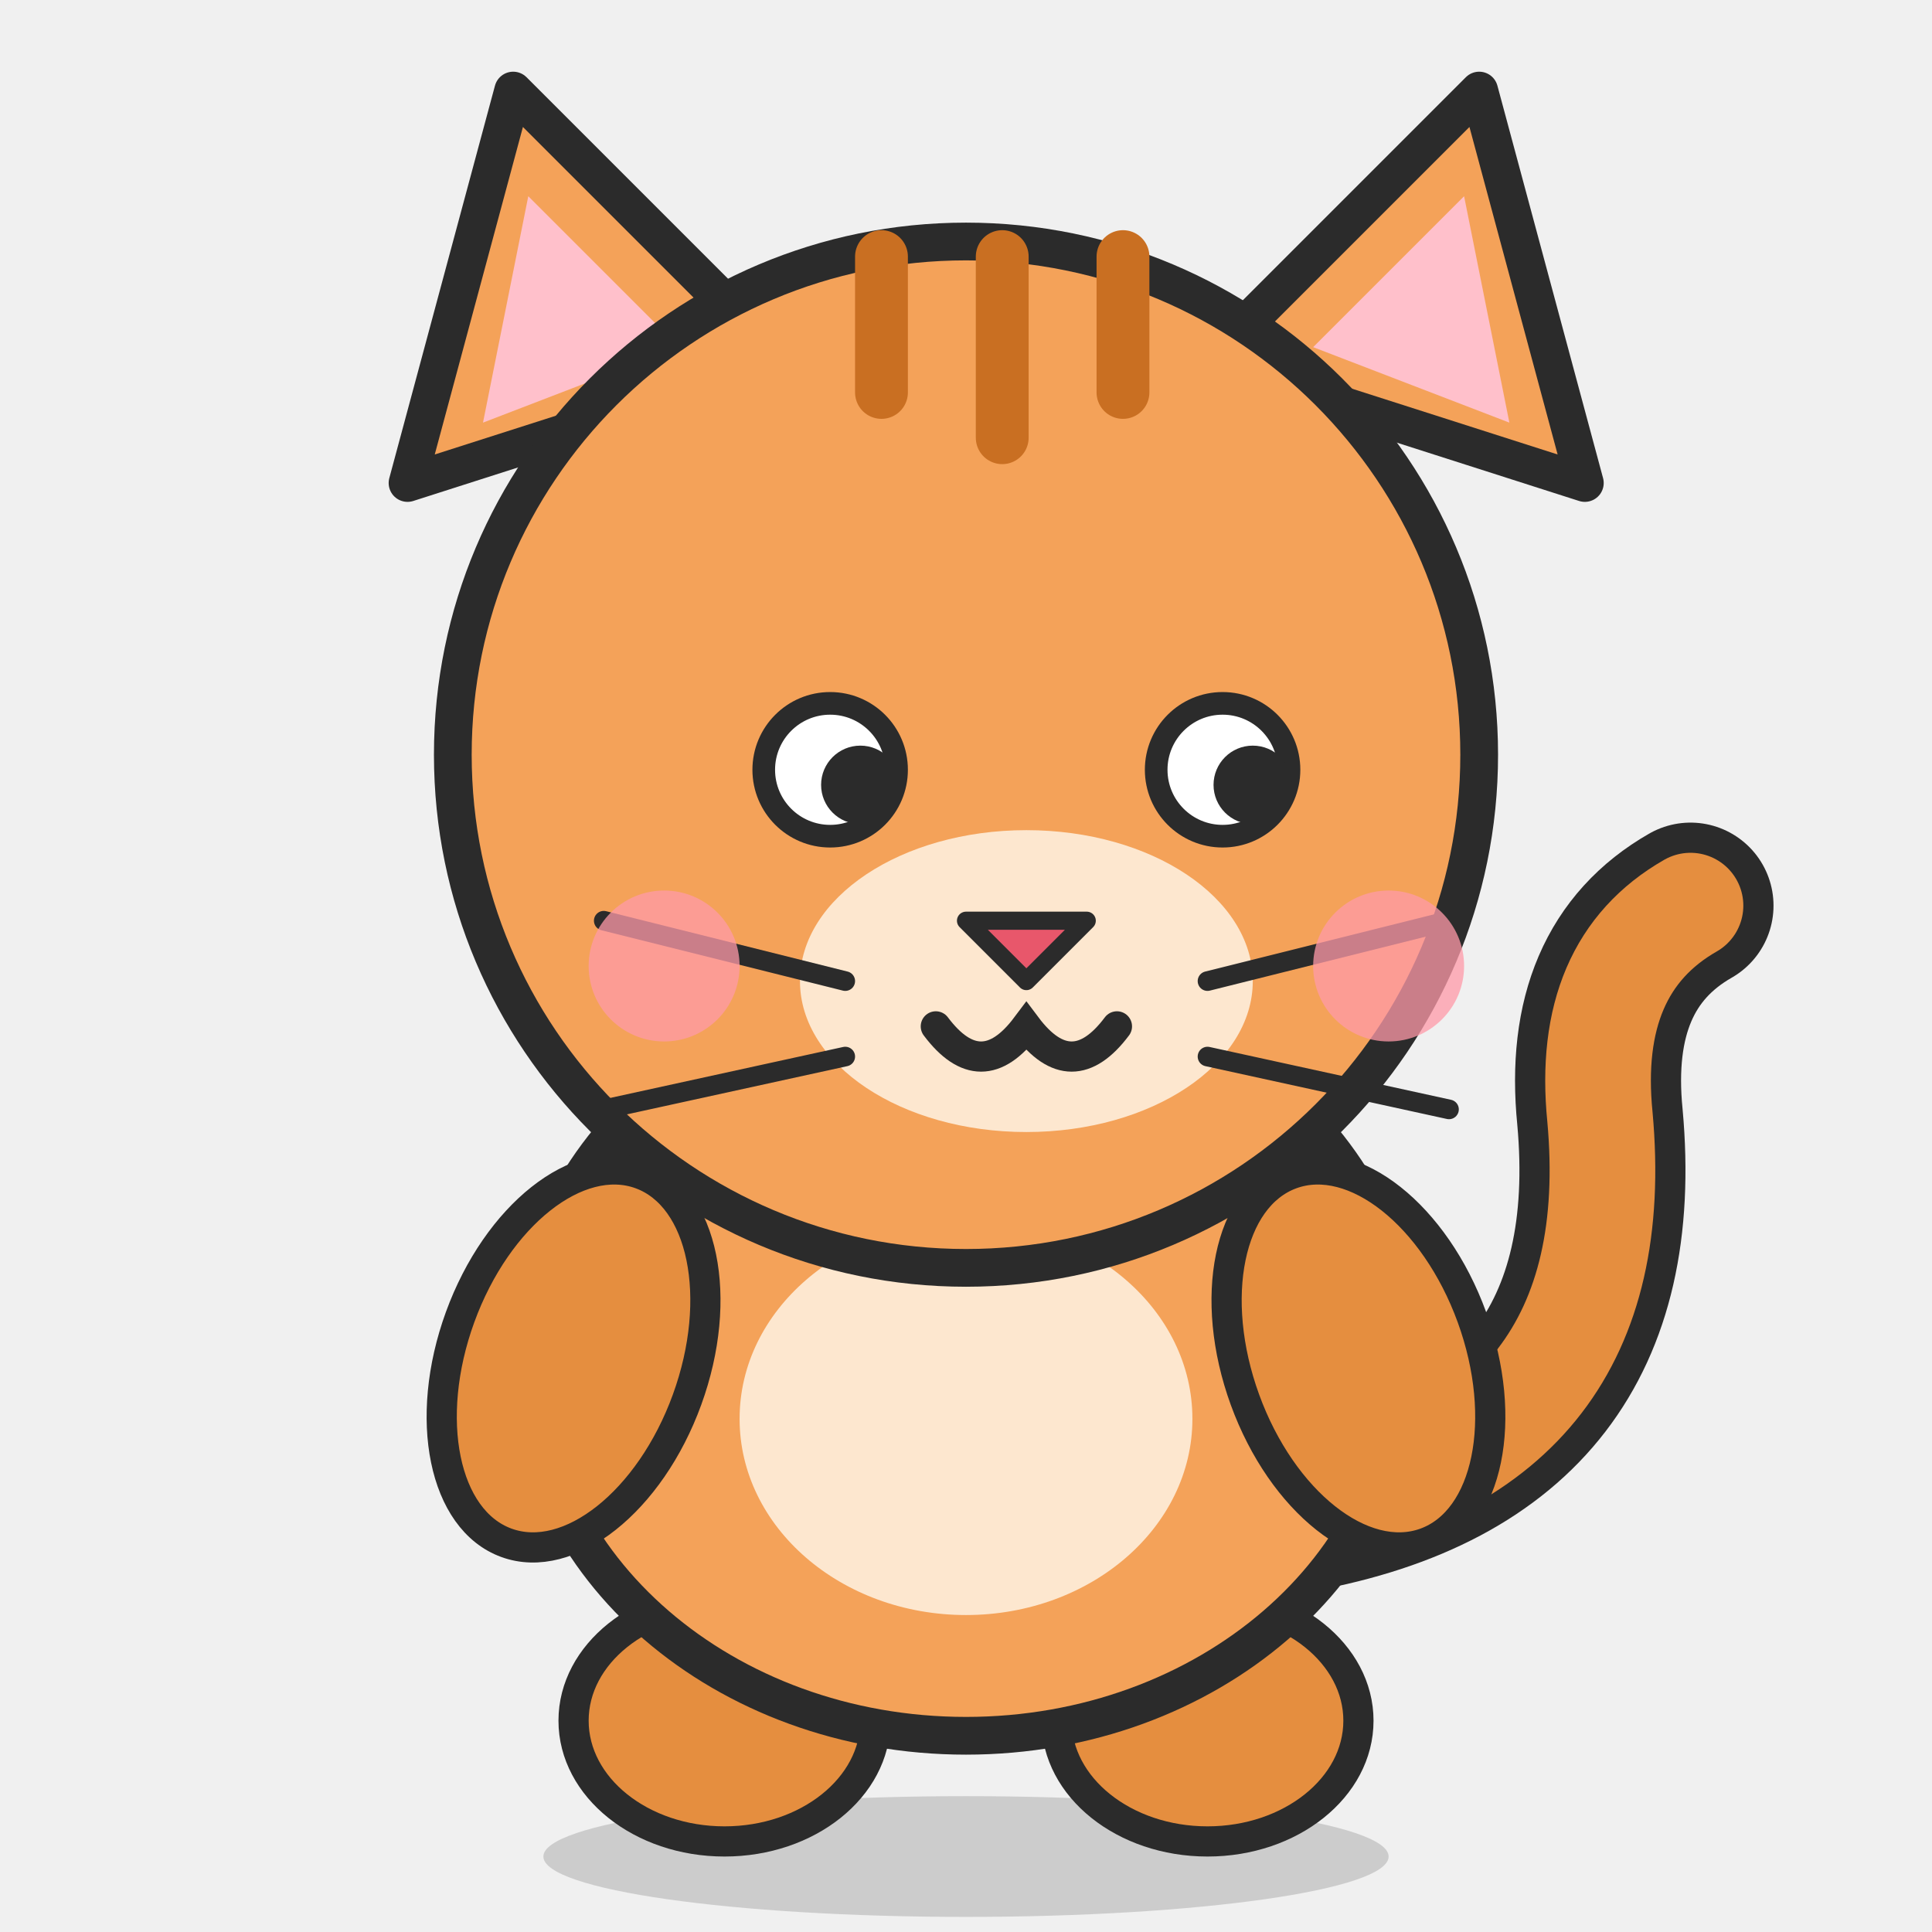
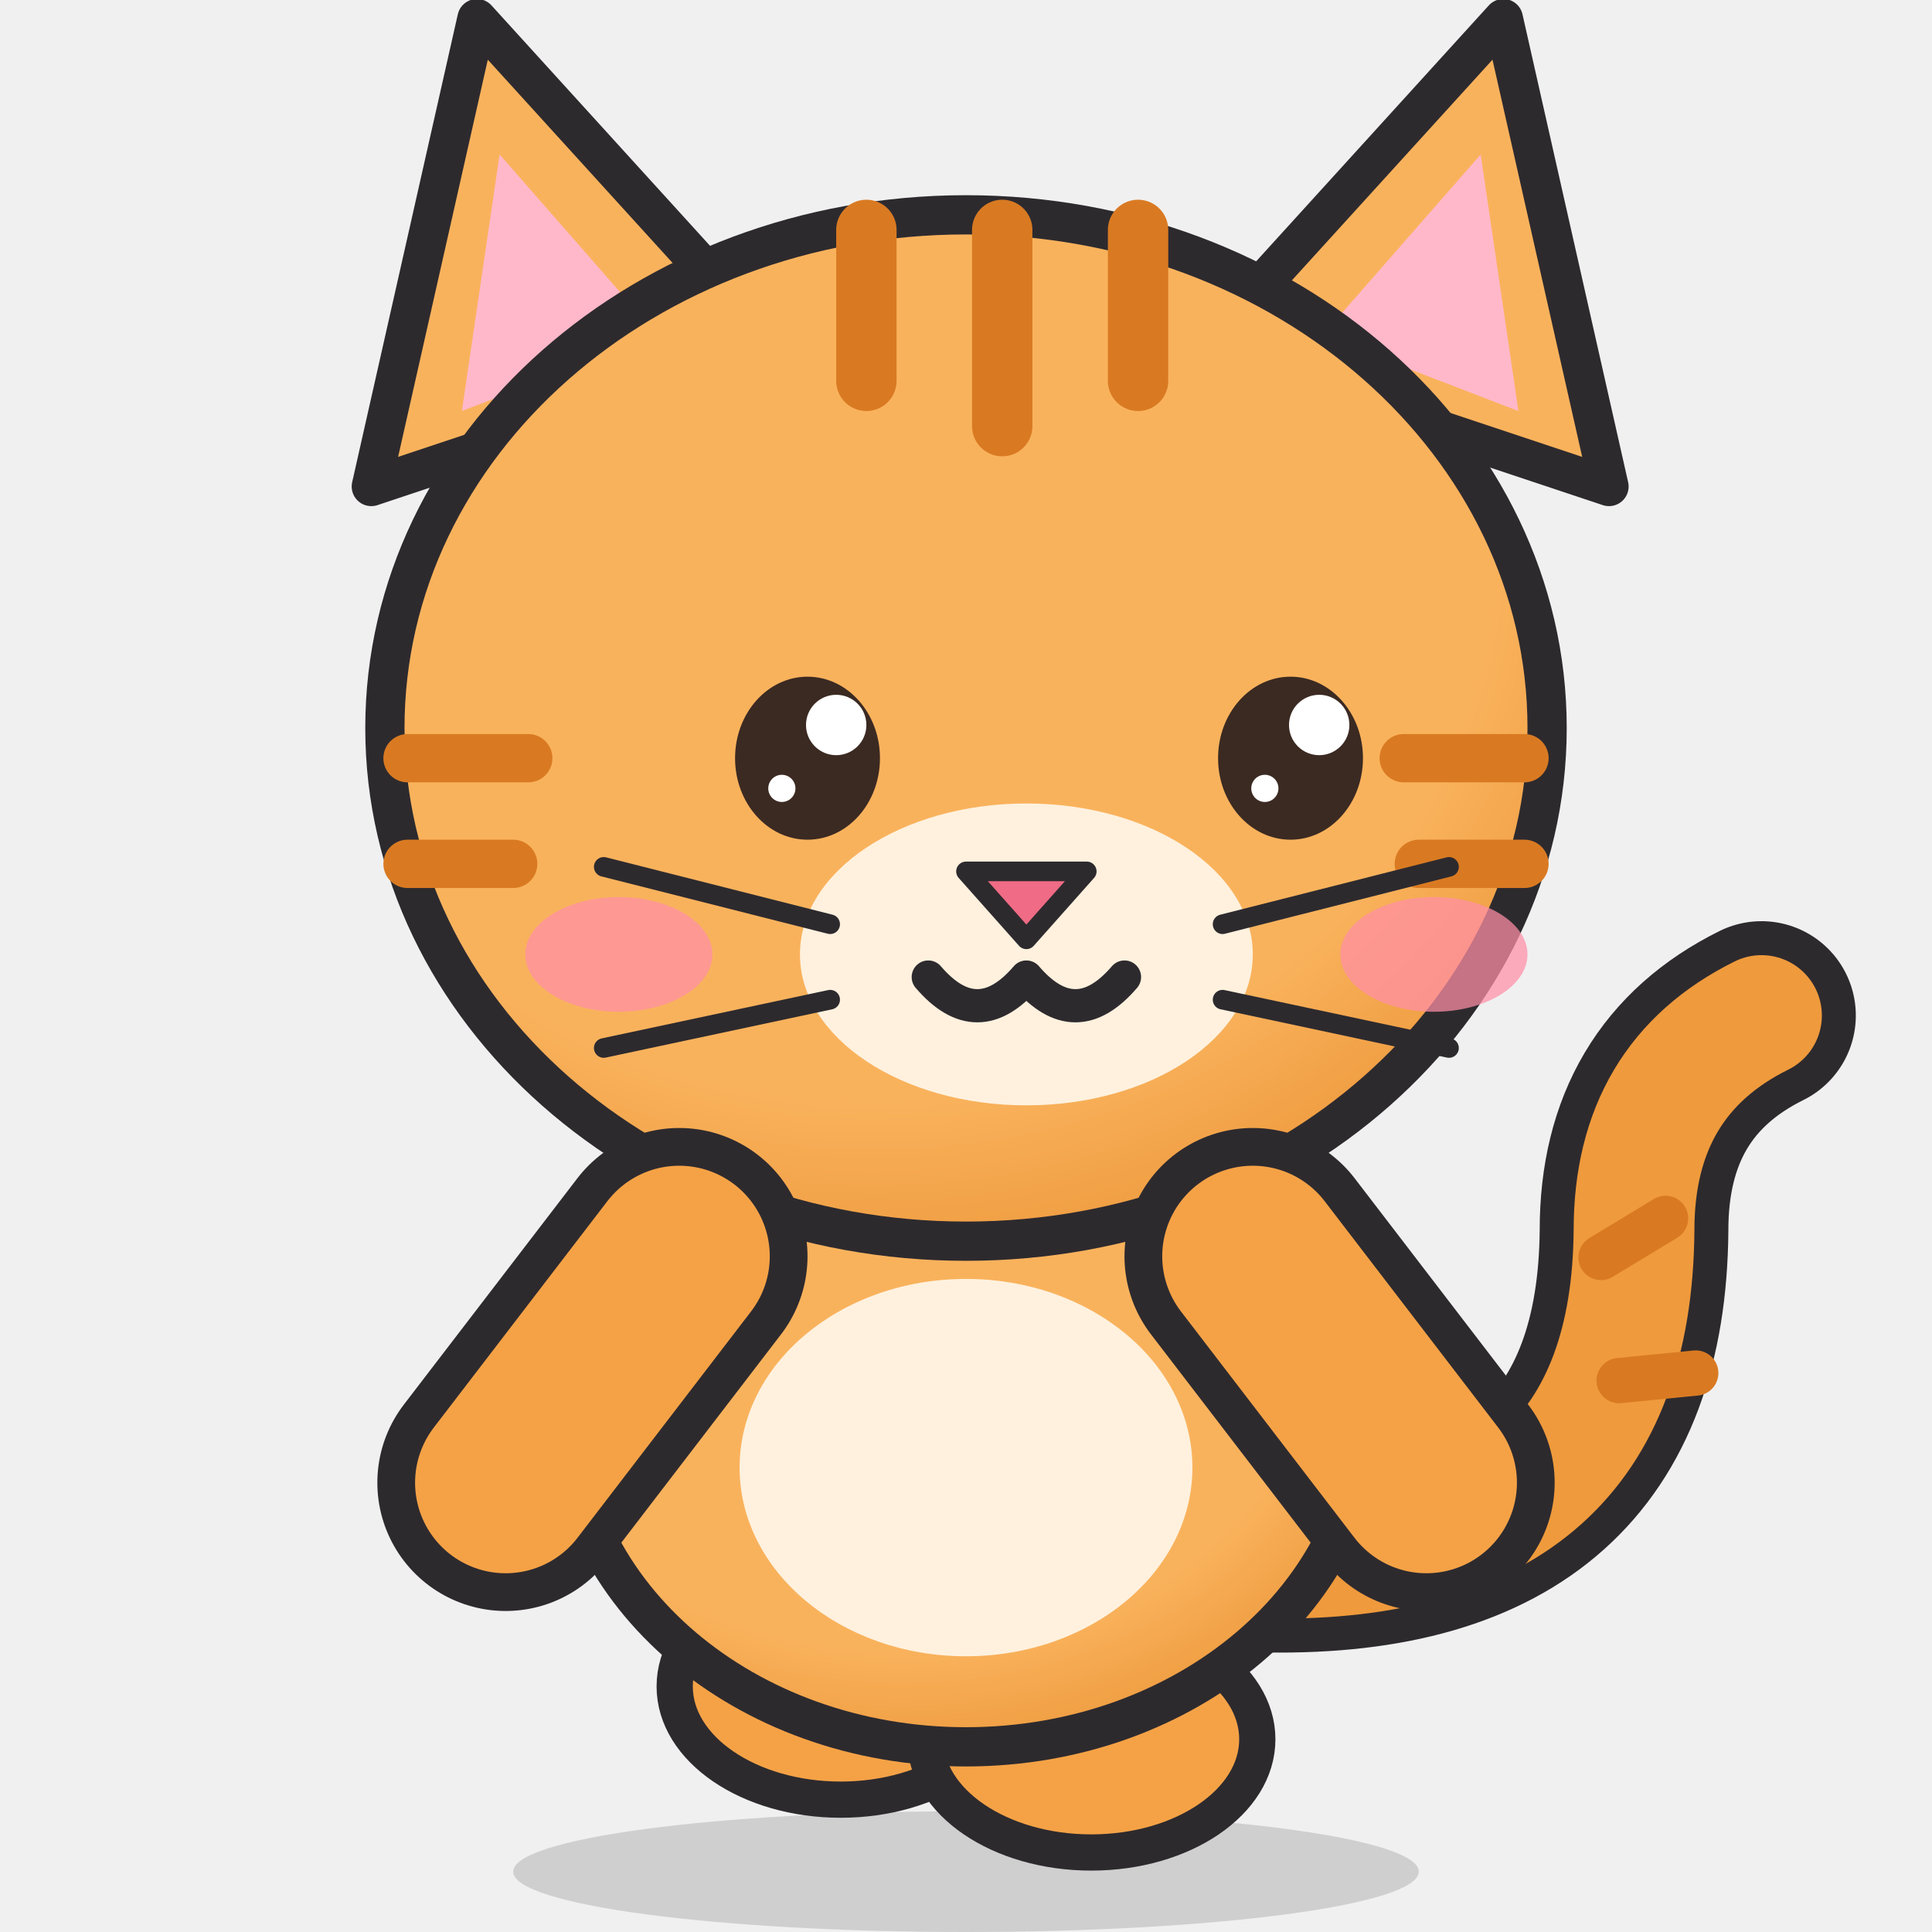
<svg xmlns="http://www.w3.org/2000/svg" viewBox="0 0 128 128" width="128" height="128">
-   <ellipse cx="64" cy="123" rx="28" ry="4" fill="#000" opacity=".15" />
-   <path d="M86 100 q22 -4 20 -26 q-1 -10 6 -14" fill="none" stroke="#2b2b2b" stroke-width="11" stroke-linecap="round" transform="rotate(0 86 100)" />
-   <path d="M86 100 q22 -4 20 -26 q-1 -10 6 -14" fill="none" stroke="#e58e3f" stroke-width="7" stroke-linecap="round" transform="rotate(0 86 100)" />
-   <ellipse cx="48" cy="114" rx="10" ry="8" fill="#e58e3f" stroke="#2b2b2b" stroke-width="2" transform="rotate(0 48 114)" />
-   <ellipse cx="80" cy="114" rx="10" ry="8" fill="#e58e3f" stroke="#2b2b2b" stroke-width="2" transform="rotate(0 80 114)" />
-   <ellipse cx="64" cy="90" rx="29" ry="25" fill="#f4a259" stroke="#2b2b2b" stroke-width="2.5" />
-   <ellipse cx="64" cy="94" rx="15" ry="13" fill="#fde7cf" />
-   <path d="M27 32 L34 6 L52 24 Z" fill="#f4a259" stroke="#2b2b2b" stroke-width="2.5" stroke-linejoin="round" />
-   <path d="M32 28 L35 13 L45 23 Z" fill="#ffc0cb" />
-   <path d="M105 32 L98 6 L80 24 Z" fill="#f4a259" stroke="#2b2b2b" stroke-width="2.5" stroke-linejoin="round" />
-   <path d="M100 28 L97 13 L87 23 Z" fill="#ffc0cb" />
-   <circle cx="64" cy="50" r="34" fill="#f4a259" stroke="#2b2b2b" stroke-width="2.5" />
-   <path d="M58.4 17 v9" stroke="#c96f22" stroke-width="3.5" stroke-linecap="round" />
-   <path d="M66.4 17 v12" stroke="#c96f22" stroke-width="3.5" stroke-linecap="round" />
-   <path d="M74.4 17 v9" stroke="#c96f22" stroke-width="3.5" stroke-linecap="round" />
-   <ellipse cx="68" cy="65" rx="15" ry="10" fill="#fde7cf" />
-   <circle cx="55" cy="51" r="4.4" fill="#fff" stroke="#2b2b2b" stroke-width="1.5" />
-   <circle cx="57" cy="52" r="2.6" fill="#2b2b2b" />
-   <circle cx="81" cy="51" r="4.4" fill="#fff" stroke="#2b2b2b" stroke-width="1.5" />
-   <circle cx="83" cy="52" r="2.6" fill="#2b2b2b" />
-   <path d="M64 61 h8 l-4 4 z" fill="#e8576b" stroke="#2b2b2b" stroke-width="1.2" stroke-linejoin="round" />
-   <path d="M62 68 q3 4 6 0 q3 4 6 0" fill="none" stroke="#2b2b2b" stroke-width="2" stroke-linecap="round" />
-   <path d="M56 65 l-16 -4" stroke="#2b2b2b" stroke-width="1.3" stroke-linecap="round" />
-   <path d="M56 70 l-16 3.5" stroke="#2b2b2b" stroke-width="1.3" stroke-linecap="round" />
-   <path d="M80 65 l16 -4" stroke="#2b2b2b" stroke-width="1.3" stroke-linecap="round" />
-   <path d="M80 70 l16 3.5" stroke="#2b2b2b" stroke-width="1.3" stroke-linecap="round" />
-   <ellipse cx="44" cy="64" rx="5" ry="5" fill="#ff9aa8" opacity=".75" />
-   <ellipse cx="92" cy="64" rx="5" ry="5" fill="#ff9aa8" opacity=".75" />
-   <ellipse cx="38" cy="90" rx="8" ry="13" fill="#e58e3f" stroke="#2b2b2b" stroke-width="2" transform="rotate(20 38 90)" />
-   <ellipse cx="90" cy="90" rx="8" ry="13" fill="#e58e3f" stroke="#2b2b2b" stroke-width="2" transform="rotate(-20 90 90)" />
+   <defs>
+     <radialGradient id="furcatwalk1" cx="42%" cy="32%" r="75%">
+       <stop offset="0" stop-color="#f9b25c" />
+       <stop offset="0.72" stop-color="#f9b25c" />
+       <stop offset="1" stop-color="#ec9537" />
+     </radialGradient>
+   </defs>
+   <ellipse cx="64" cy="124" rx="30" ry="4" fill="#000" opacity=".14" />
+   <g transform="translate(0 -1.767767) scale(1) rotate(0 64 122)">
+     <g transform="rotate(5.656854 84 105)">
+       <path d="M84 105 q24 -2 22 -24 q-1 -10 7 -15" fill="none" stroke="#2d2a2e" stroke-width="12.5" stroke-linecap="round" />
+       <path d="M84 105 q24 -2 22 -24 q-1 -10 7 -15" fill="none" stroke="#ef9a3c" stroke-width="8" stroke-linecap="round" />
+       <path d="M104 83 l4 -3 M106 91 l5 -1" stroke="#d97a22" stroke-width="3" stroke-linecap="round" />
+     </g>
+     <ellipse cx="55.7" cy="113.5" rx="11" ry="7.5" fill="#f5a246" stroke="#2d2a2e" stroke-width="2.4" transform="rotate(0 55.65685 113.4645)" />
+     <ellipse cx="72.3" cy="117" rx="11" ry="7.5" fill="#f5a246" stroke="#2d2a2e" stroke-width="2.4" transform="rotate(0 72.34315 117)" />
+     <ellipse cx="64" cy="95" rx="26.5" ry="22.5" fill="url(#furcatwalk1)" stroke="#2d2a2e" stroke-width="2.6" />
+     <ellipse cx="64" cy="99" rx="15" ry="12.5" fill="#fff1de" />
+     <g transform="rotate(0 38.6 28)">
+       <path d="M24.6 34 L31.6 3 L51.6 25 Z" fill="#f9b25c" stroke="#2d2a2e" stroke-width="2.6" stroke-linejoin="round" />
+       <path d="M30.6 29 L33.1 12 L43.6 24 Z" fill="#ffb8c9" />
+     </g>
+     <g transform="rotate(0 92.6 28)">
+       <path d="M106.6 34 L99.6 3 L79.6 25 Z" fill="#f9b25c" stroke="#2d2a2e" stroke-width="2.6" stroke-linejoin="round" />
+       <path d="M100.6 29 L98.1 12 L87.6 24 Z" fill="#ffb8c9" />
+     </g>
+     <ellipse cx="64" cy="50" rx="38.5" ry="34" fill="url(#furcatwalk1)" stroke="#2d2a2e" stroke-width="2.6" />
+     <path d="M57.4 17 v10" stroke="#d97a22" stroke-width="4" stroke-linecap="round" />
+     <path d="M66.4 17 v13" stroke="#d97a22" stroke-width="4" stroke-linecap="round" />
+     <path d="M75.4 17 v10" stroke="#d97a22" stroke-width="4" stroke-linecap="round" />
+     <path d="M27 52 h8 M27 59 h7 M101 52 h-8 M101 59 h-7" stroke="#d97a22" stroke-width="3.2" stroke-linecap="round" />
+     <ellipse cx="68" cy="65" rx="15" ry="10" fill="#fff1de" />
+     <ellipse cx="53.5" cy="52" rx="4.8" ry="5.4" fill="#3b2a22" />
+     <ellipse cx="55.4" cy="49.8" rx="2" ry="2" fill="#fff" />
+     <ellipse cx="51.8" cy="54" rx="0.9" ry="0.9" fill="#fff" />
+     <ellipse cx="85.5" cy="52" rx="4.8" ry="5.4" fill="#3b2a22" />
+     <ellipse cx="87.4" cy="49.8" rx="2" ry="2" fill="#fff" />
+     <ellipse cx="83.8" cy="54" rx="0.9" ry="0.9" fill="#fff" />
+     <ellipse cx="41" cy="65" rx="6.2" ry="3.8" fill="#ff8fa6" opacity="0.72" />
+     <ellipse cx="95" cy="65" rx="6.2" ry="3.8" fill="#ff8fa6" opacity="0.72" />
+     <path d="M64 59.5 h8 l-4 4.5 z" fill="#f06b85" stroke="#2d2a2e" stroke-width="1.3" stroke-linejoin="round" />
+     <path d="M55 63 l-15 -3.8" stroke="#2d2a2e" stroke-width="1.3" stroke-linecap="round" />
+     <path d="M55 68 l-15 3.2" stroke="#2d2a2e" stroke-width="1.3" stroke-linecap="round" />
+     <path d="M81 63 l15 -3.8" stroke="#2d2a2e" stroke-width="1.3" stroke-linecap="round" />
+     <path d="M81 68 l15 3.2" stroke="#2d2a2e" stroke-width="1.3" stroke-linecap="round" />
+     <path d="M61.5 66.5 q3.25 3.8 6.5 0 q3.25 3.8 6.5 0" fill="none" stroke="#2d2a2e" stroke-width="2.2" stroke-linecap="round" stroke-linejoin="round" />
+     <line x1="45" y1="85" x2="33.5" y2="100" stroke-linecap="round" stroke="#2d2a2e" stroke-width="17" />
+     <line x1="45" y1="85" x2="33.5" y2="100" stroke-linecap="round" stroke="#f5a246" stroke-width="12" />
+     <line x1="83" y1="85" x2="94.5" y2="100" stroke-linecap="round" stroke="#2d2a2e" stroke-width="17" />
+     <line x1="83" y1="85" x2="94.5" y2="100" stroke-linecap="round" stroke="#f5a246" stroke-width="12" />
+   </g>
</svg>
